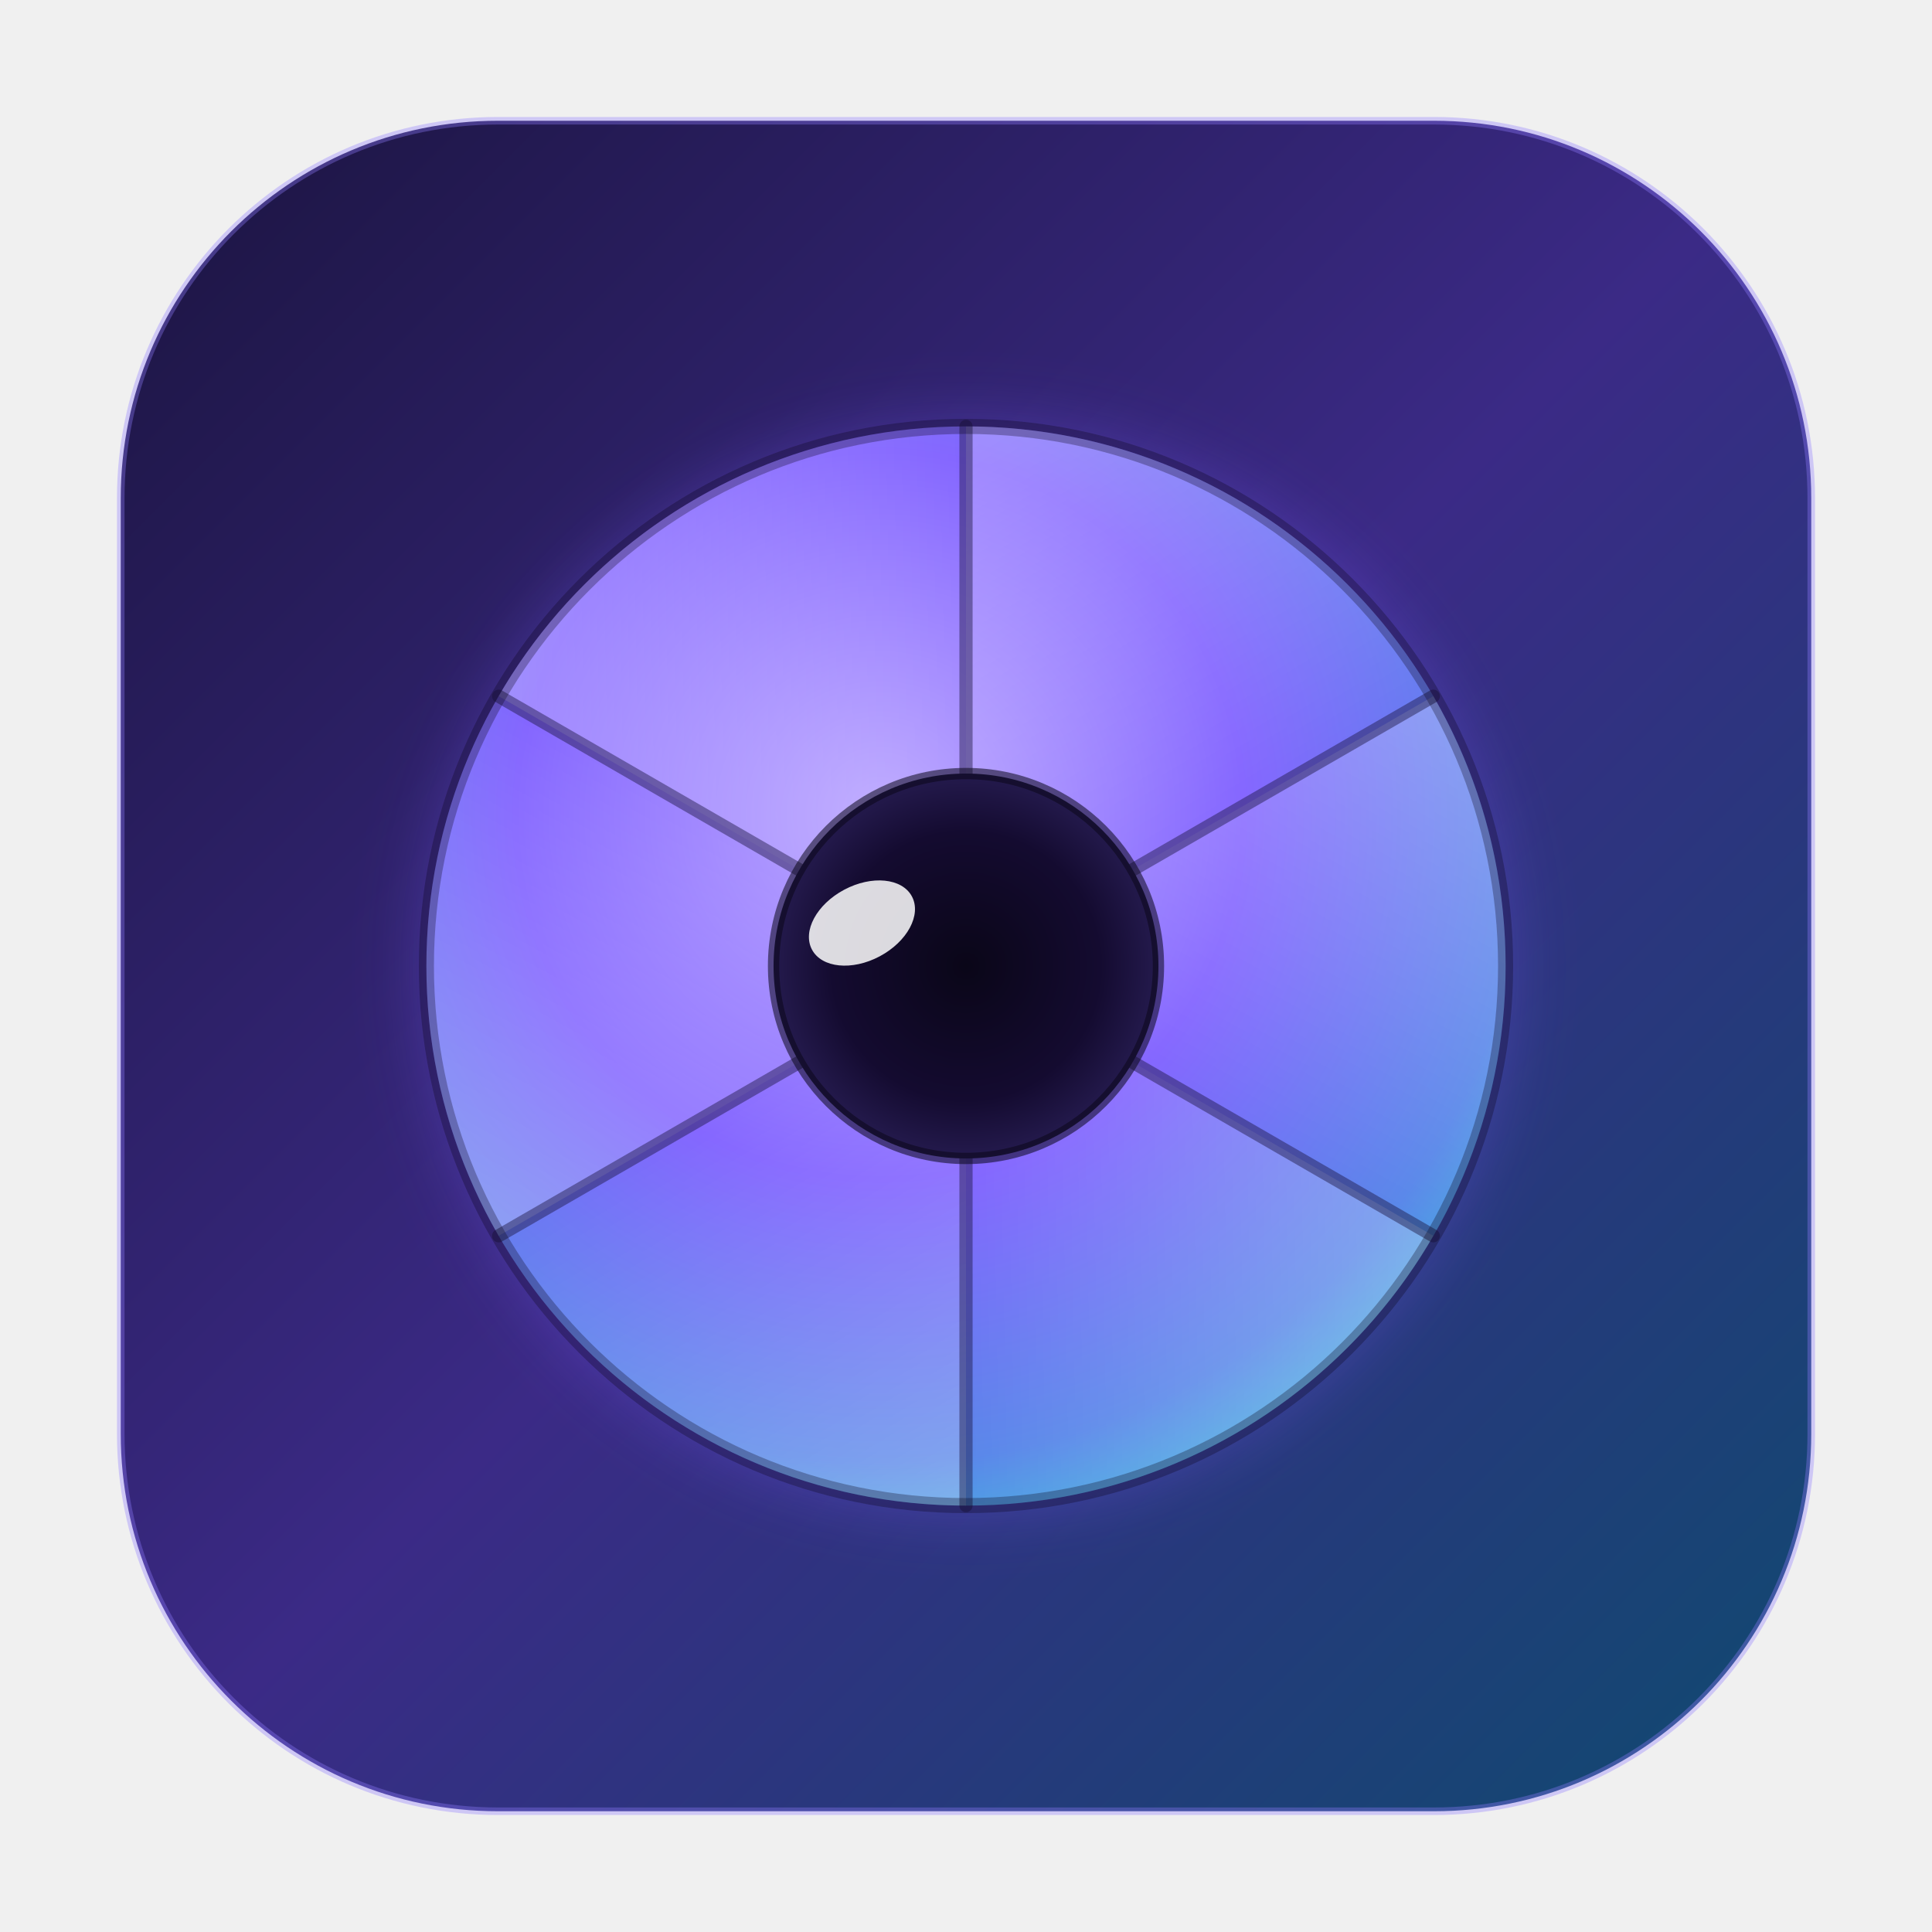
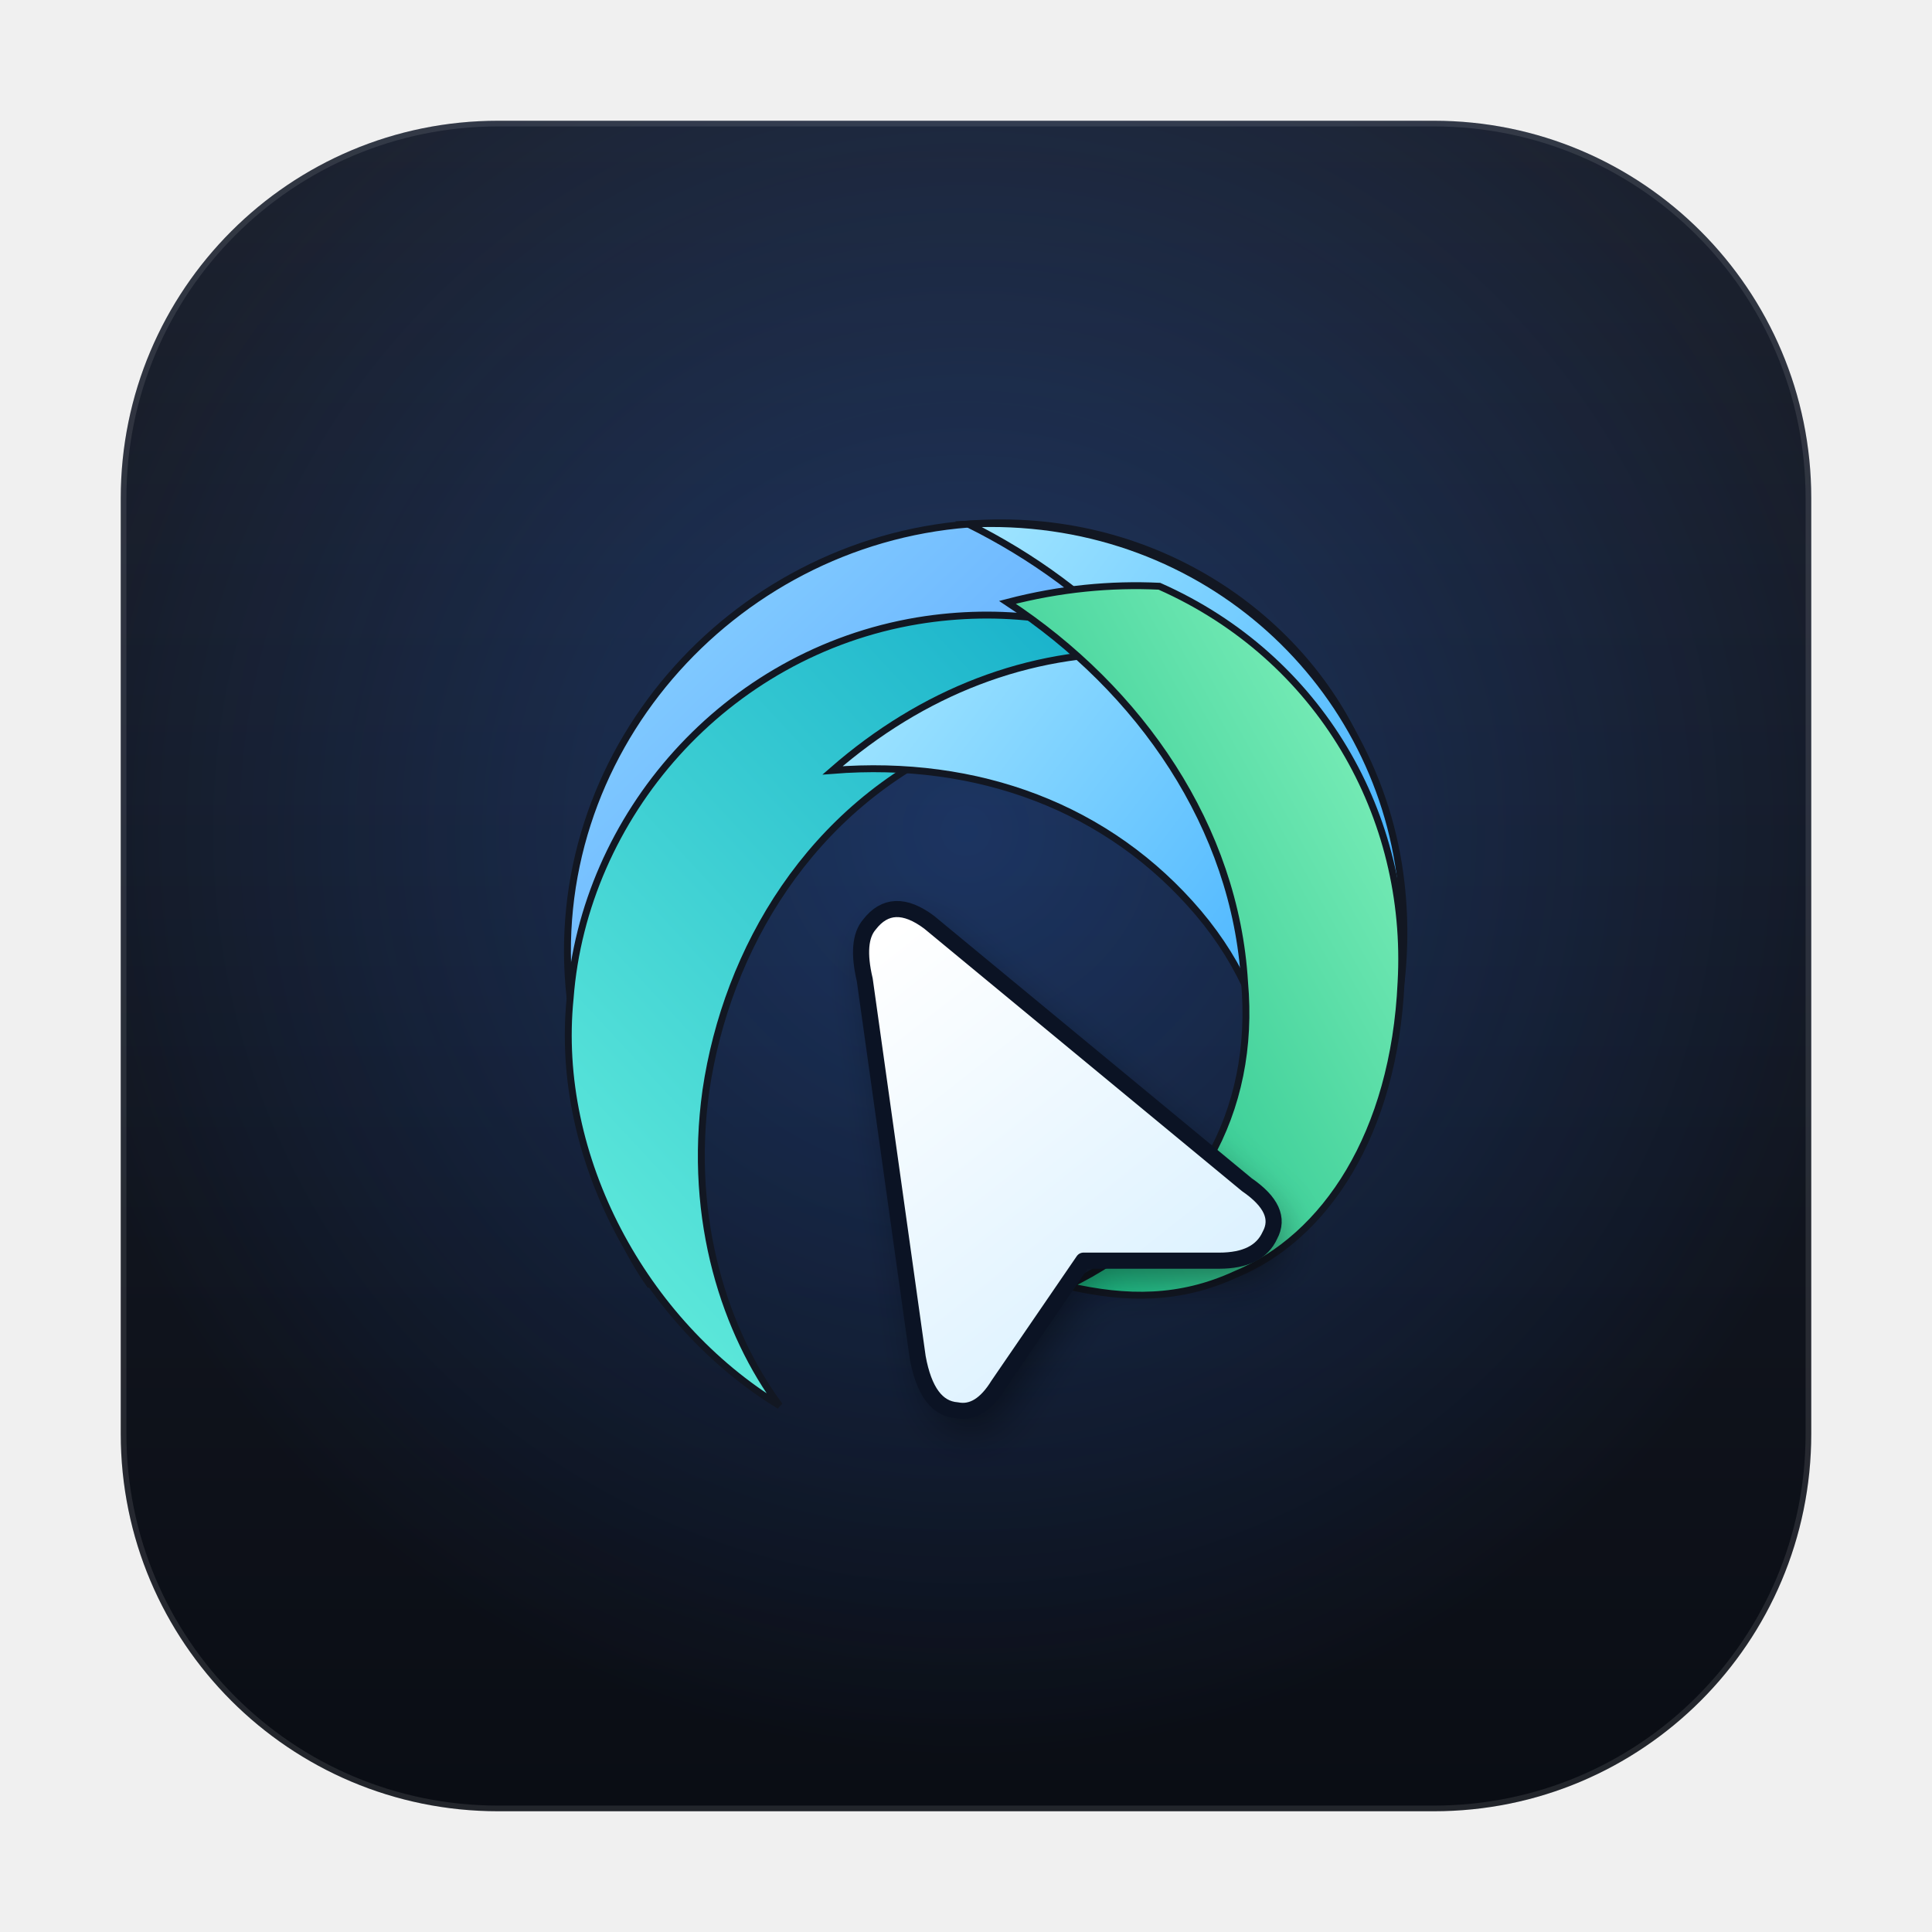
<svg xmlns="http://www.w3.org/2000/svg" width="1024" height="1024" viewBox="0 0 1024 1024">
  <defs>
-     <linearGradient id="tile" x1="0" y1="0" x2="1" y2="1">
-       <stop offset="0" stop-color="#1b1440" />
-       <stop offset="0.5" stop-color="#3b2a86" />
-       <stop offset="1" stop-color="#0f4a70" />
+     <linearGradient id="tile" x1="0" y1="0" x2="0" y2="1">
+       <stop offset="0" stop-color="#1c2230" />
+       <stop offset="1" stop-color="#0a0d14" />
    </linearGradient>
-     <radialGradient id="iris" cx="0.42" cy="0.36" r="0.75">
-       <stop offset="0" stop-color="#b9a4ff" />
-       <stop offset="0.45" stop-color="#7c5cff" />
-       <stop offset="0.8" stop-color="#4f7fe8" />
-       <stop offset="1" stop-color="#2ec5d6" />
+     <radialGradient id="glow" cx="0.5" cy="0.42" r="0.55">
+       <stop offset="0" stop-color="#2f7bff" stop-opacity="0.28" />
+       <stop offset="1" stop-color="#2f7bff" stop-opacity="0" />
    </radialGradient>
-     <radialGradient id="pupil" cx="0.5" cy="0.5" r="0.5">
-       <stop offset="0" stop-color="#0a0618" />
-       <stop offset="0.7" stop-color="#140b30" />
-       <stop offset="1" stop-color="#241a4d" />
-     </radialGradient>
-     <linearGradient id="blade" x1="0" y1="0" x2="0.6" y2="1">
-       <stop offset="0" stop-color="#ffffff" stop-opacity="0.30" />
-       <stop offset="1" stop-color="#ffffff" stop-opacity="0.02" />
+     <linearGradient id="p1" x1="0" y1="0" x2="1" y2="1">
+       <stop stop-color="#8fd8ff" />
+       <stop offset="1" stop-color="#2f7bff" />
    </linearGradient>
-     <filter id="soft" x="-30%" y="-30%" width="160%" height="160%">
-       <feGaussianBlur stdDeviation="18" />
+     <linearGradient id="p2" x1="0" y1="1" x2="1" y2="0">
+       <stop stop-color="#67f0dc" />
+       <stop offset="1" stop-color="#0aa6c8" />
+     </linearGradient>
+     <linearGradient id="p3" x1="0" y1="0" x2="1" y2="1">
+       <stop stop-color="#b3f0ff" />
+       <stop offset="1" stop-color="#1e9bff" />
+     </linearGradient>
+     <linearGradient id="p4" x1="1" y1="0" x2="0" y2="1">
+       <stop stop-color="#8af5c0" />
+       <stop offset="1" stop-color="#10b981" />
+     </linearGradient>
+     <linearGradient id="pointer" x1=".15" y1="0" x2=".8" y2="1">
+       <stop stop-color="#ffffff" />
+       <stop offset="1" stop-color="#d6efff" />
+     </linearGradient>
+     <filter id="shadow" x="-30%" y="-30%" width="160%" height="160%">
+       <feGaussianBlur stdDeviation="9" />
    </filter>
  </defs>
  <rect x="64" y="64" width="896" height="896" rx="200" fill="url(#tile)" />
-   <rect x="64" y="64" width="896" height="896" rx="200" fill="none" stroke="#8f7bff" stroke-opacity="0.35" stroke-width="4" />
-   <circle cx="512" cy="512" r="286" fill="#7c5cff" opacity="0.35" filter="url(#soft)" />
-   <g transform="translate(512 512)">
-     <circle r="286" fill="url(#iris)" />
-     <g>
-       <g transform="rotate(0)">
-         <path d="M0 -286 A286 286 0 0 1 247.7 -143 L62 -35.8 A71.6 71.6 0 0 0 0 -71.6 Z" fill="url(#blade)" />
-       </g>
-       <g transform="rotate(60)">
-         <path d="M0 -286 A286 286 0 0 1 247.7 -143 L62 -35.8 A71.6 71.6 0 0 0 0 -71.6 Z" fill="url(#blade)" />
-       </g>
-       <g transform="rotate(120)">
-         <path d="M0 -286 A286 286 0 0 1 247.7 -143 L62 -35.8 A71.6 71.6 0 0 0 0 -71.6 Z" fill="url(#blade)" />
-       </g>
-       <g transform="rotate(180)">
-         <path d="M0 -286 A286 286 0 0 1 247.7 -143 L62 -35.8 A71.6 71.6 0 0 0 0 -71.6 Z" fill="url(#blade)" />
-       </g>
-       <g transform="rotate(240)">
-         <path d="M0 -286 A286 286 0 0 1 247.7 -143 L62 -35.8 A71.6 71.6 0 0 0 0 -71.6 Z" fill="url(#blade)" />
-       </g>
-       <g transform="rotate(300)">
-         <path d="M0 -286 A286 286 0 0 1 247.7 -143 L62 -35.8 A71.6 71.6 0 0 0 0 -71.6 Z" fill="url(#blade)" />
-       </g>
-     </g>
-     <g stroke="#1b1440" stroke-opacity="0.45" stroke-width="7" stroke-linecap="round">
-       <line x1="0" y1="-102" x2="0" y2="-286" />
-       <line x1="0" y1="-102" x2="0" y2="-286" transform="rotate(60)" />
-       <line x1="0" y1="-102" x2="0" y2="-286" transform="rotate(120)" />
-       <line x1="0" y1="-102" x2="0" y2="-286" transform="rotate(180)" />
-       <line x1="0" y1="-102" x2="0" y2="-286" transform="rotate(240)" />
-       <line x1="0" y1="-102" x2="0" y2="-286" transform="rotate(300)" />
-     </g>
-     <circle r="102" fill="url(#pupil)" />
-     <ellipse cx="-38" cy="-46" rx="30" ry="20" fill="#ffffff" opacity="0.85" transform="rotate(-28)" />
-     <circle r="102" fill="none" stroke="#0a0618" stroke-opacity="0.55" stroke-width="6" />
-     <circle r="286" fill="none" stroke="#0a0618" stroke-opacity="0.30" stroke-width="8" />
+   <rect x="64" y="64" width="896" height="896" rx="200" fill="url(#glow)" />
+   <rect x="65.5" y="65.5" width="893" height="893" rx="198.5" fill="none" stroke="#ffffff" stroke-opacity="0.10" stroke-width="3" />
+   <g transform="translate(199.7 199.7) scale(1.22)">
+     <path fill="url(#p1)" stroke="#121722" stroke-width="3" d="M84 270C72 164 154 72 257 64c79-6 144 39 170 97-47-56-116-69-178-38-62 30-105 85-127 159-11 36-12 77-3 113C97 364 87 321 84 270Z" />
+     <path fill="url(#p2)" stroke="#121722" stroke-width="3" d="M84 270c6-79 67-150 151-164 73-12 139 21 169 72-40-33-97-44-150-20-66 29-102 91-111 152-8 57 9 106 32 137C116 411 77 339 84 270Z" />
+     <path fill="url(#p3)" stroke="#121722" stroke-width="3" d="M257 64c100-5 178 67 188 156 8 70-24 137-72 170 27-54 22-112-16-157-39-46-96-67-159-62 39-34 85-52 134-51-22-24-47-42-75-56Z" />
+     <path fill="url(#p4)" stroke="#121722" stroke-width="3" d="M340 91c70 31 109 100 105 172-3 66-33 111-72 127-24 11-47 11-73 5 56-27 82-76 77-132-4-67-45-127-103-165 23-6 45-8 66-7Z" />
+     <path d="M240 237Q224 225 214 238Q208 245 212 262L235 426Q239 448 252 449Q262 451 270 438L307 384 366 384Q383 384 388 373Q394 362 378 351Z" transform="translate(4 8)" fill="#000" opacity=".45" filter="url(#shadow)" />
+     <path d="M240 237Q224 225 214 238Q208 245 212 262L235 426Q239 448 252 449Q262 451 270 438L307 384 366 384Q383 384 388 373Q394 362 378 351Z" fill="url(#pointer)" stroke="#0b1324" stroke-width="7" stroke-linejoin="round" />
  </g>
</svg>
